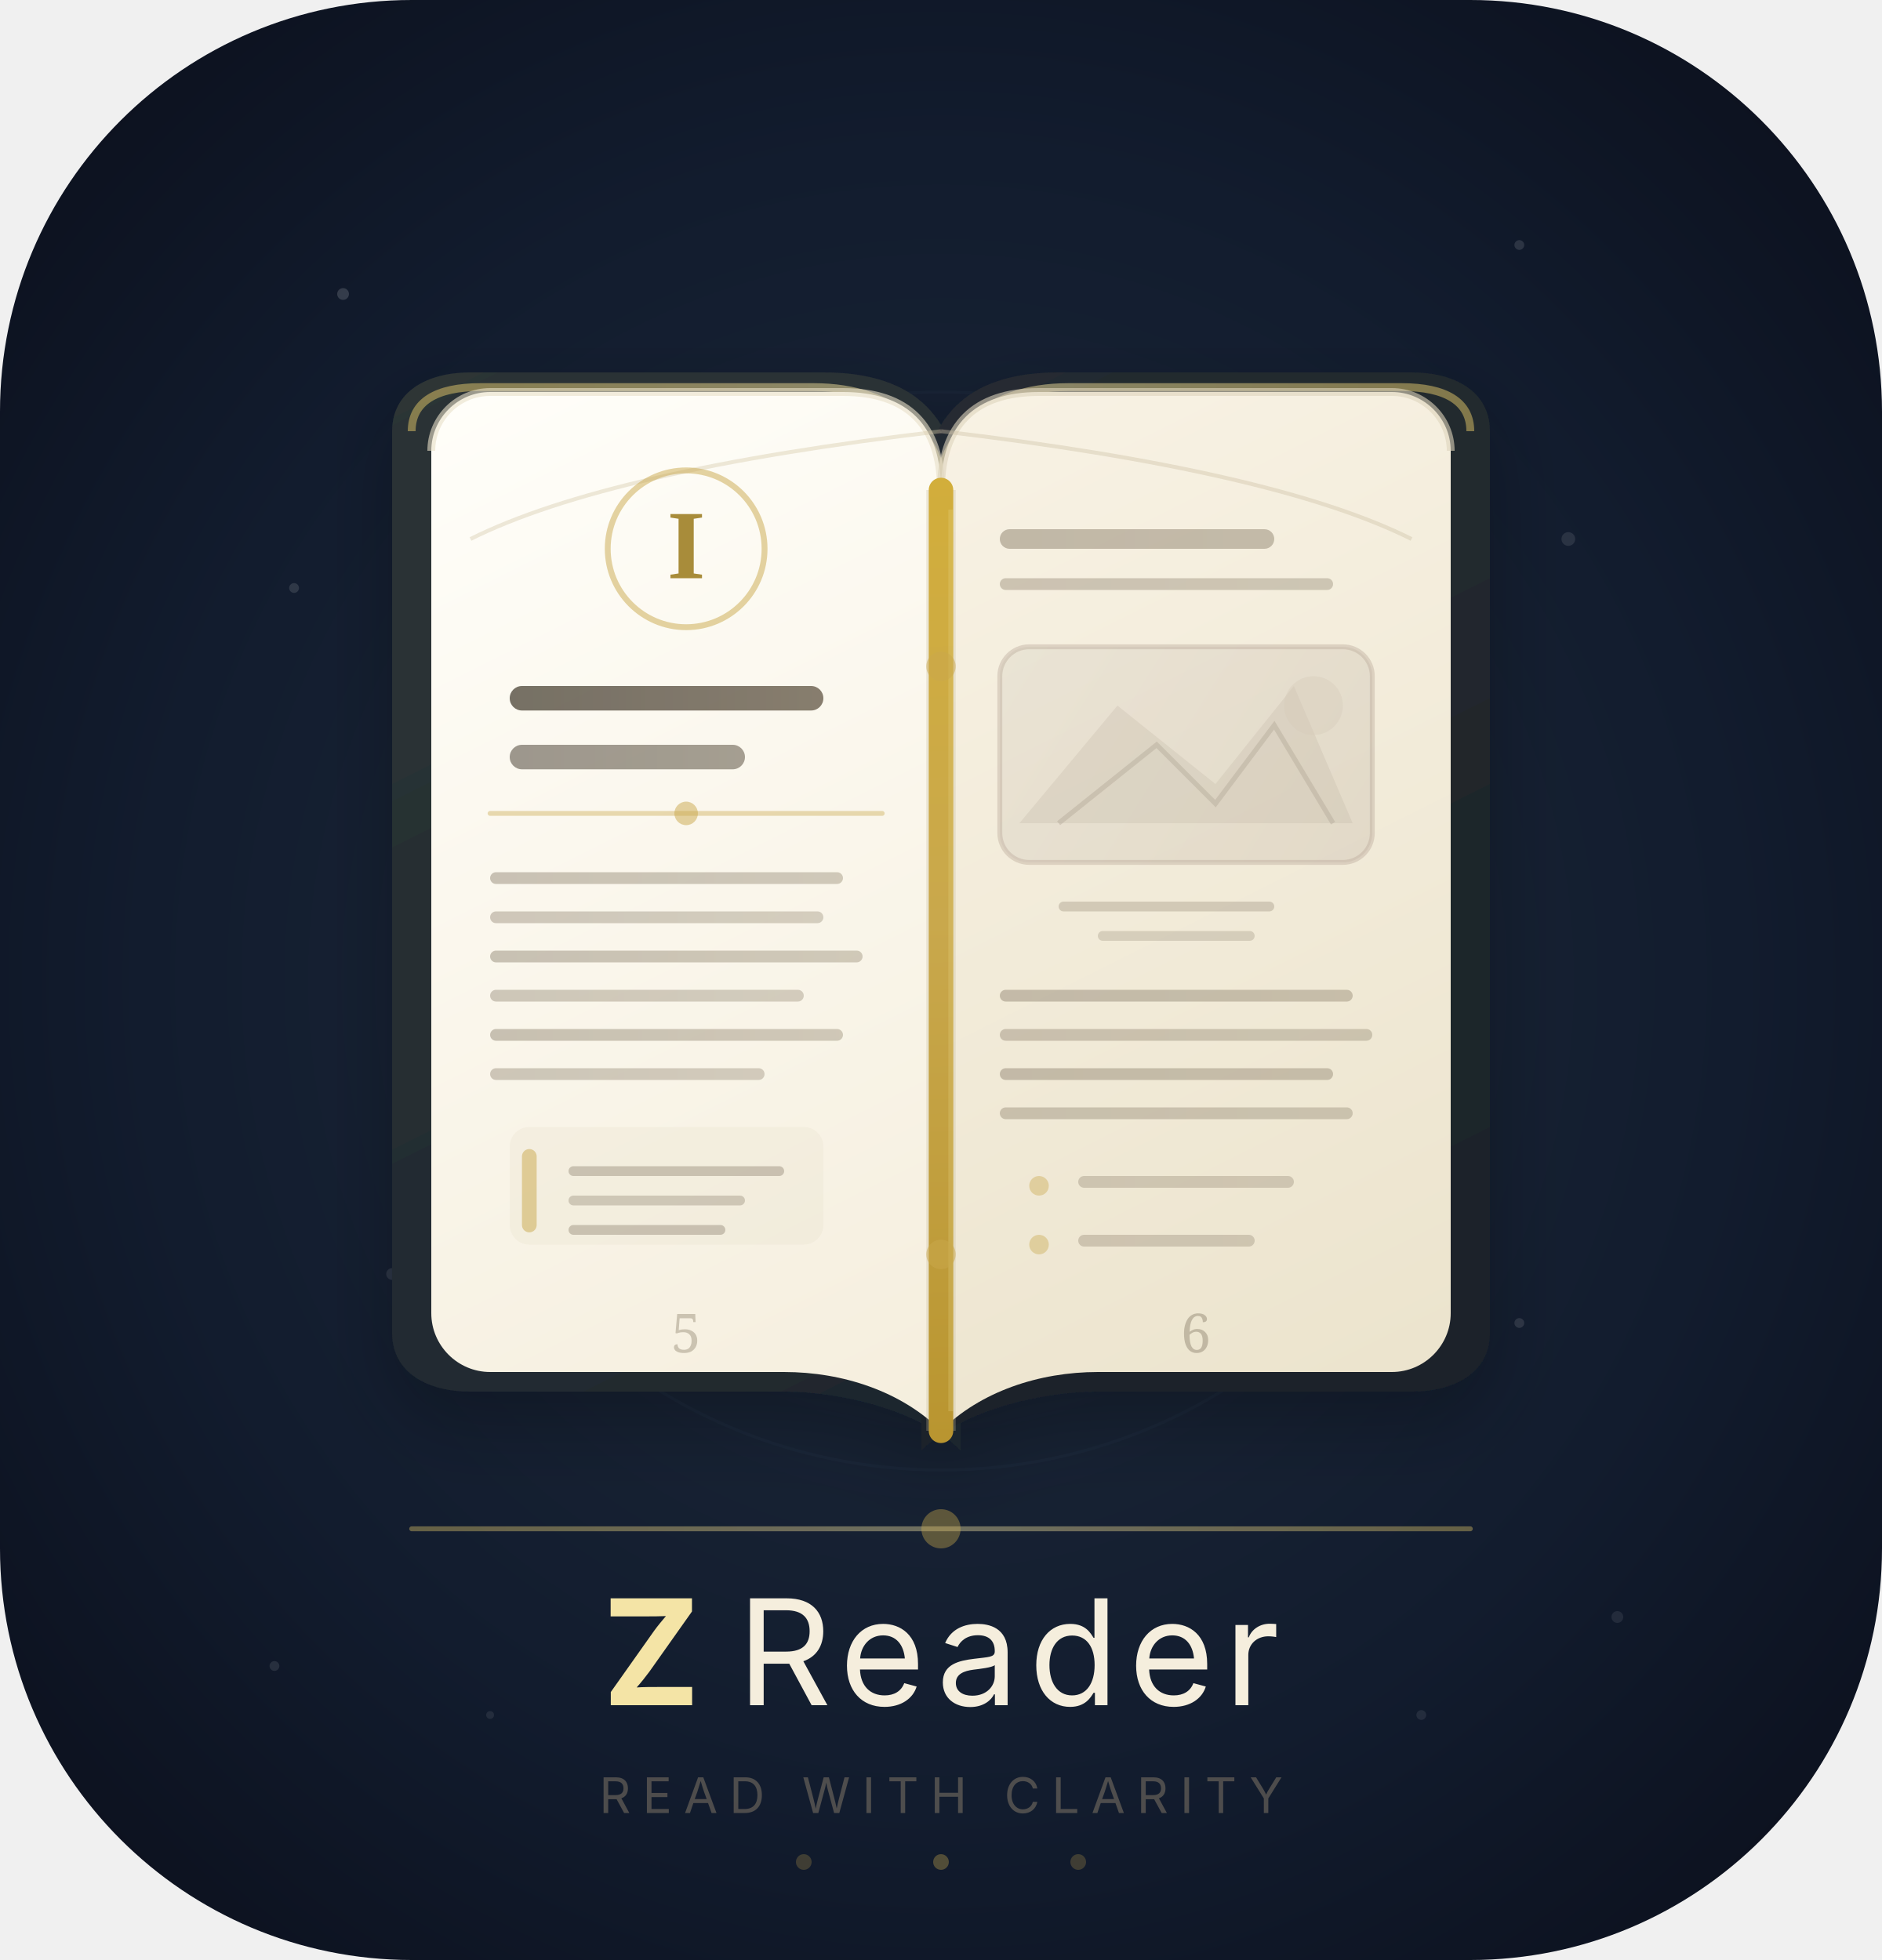
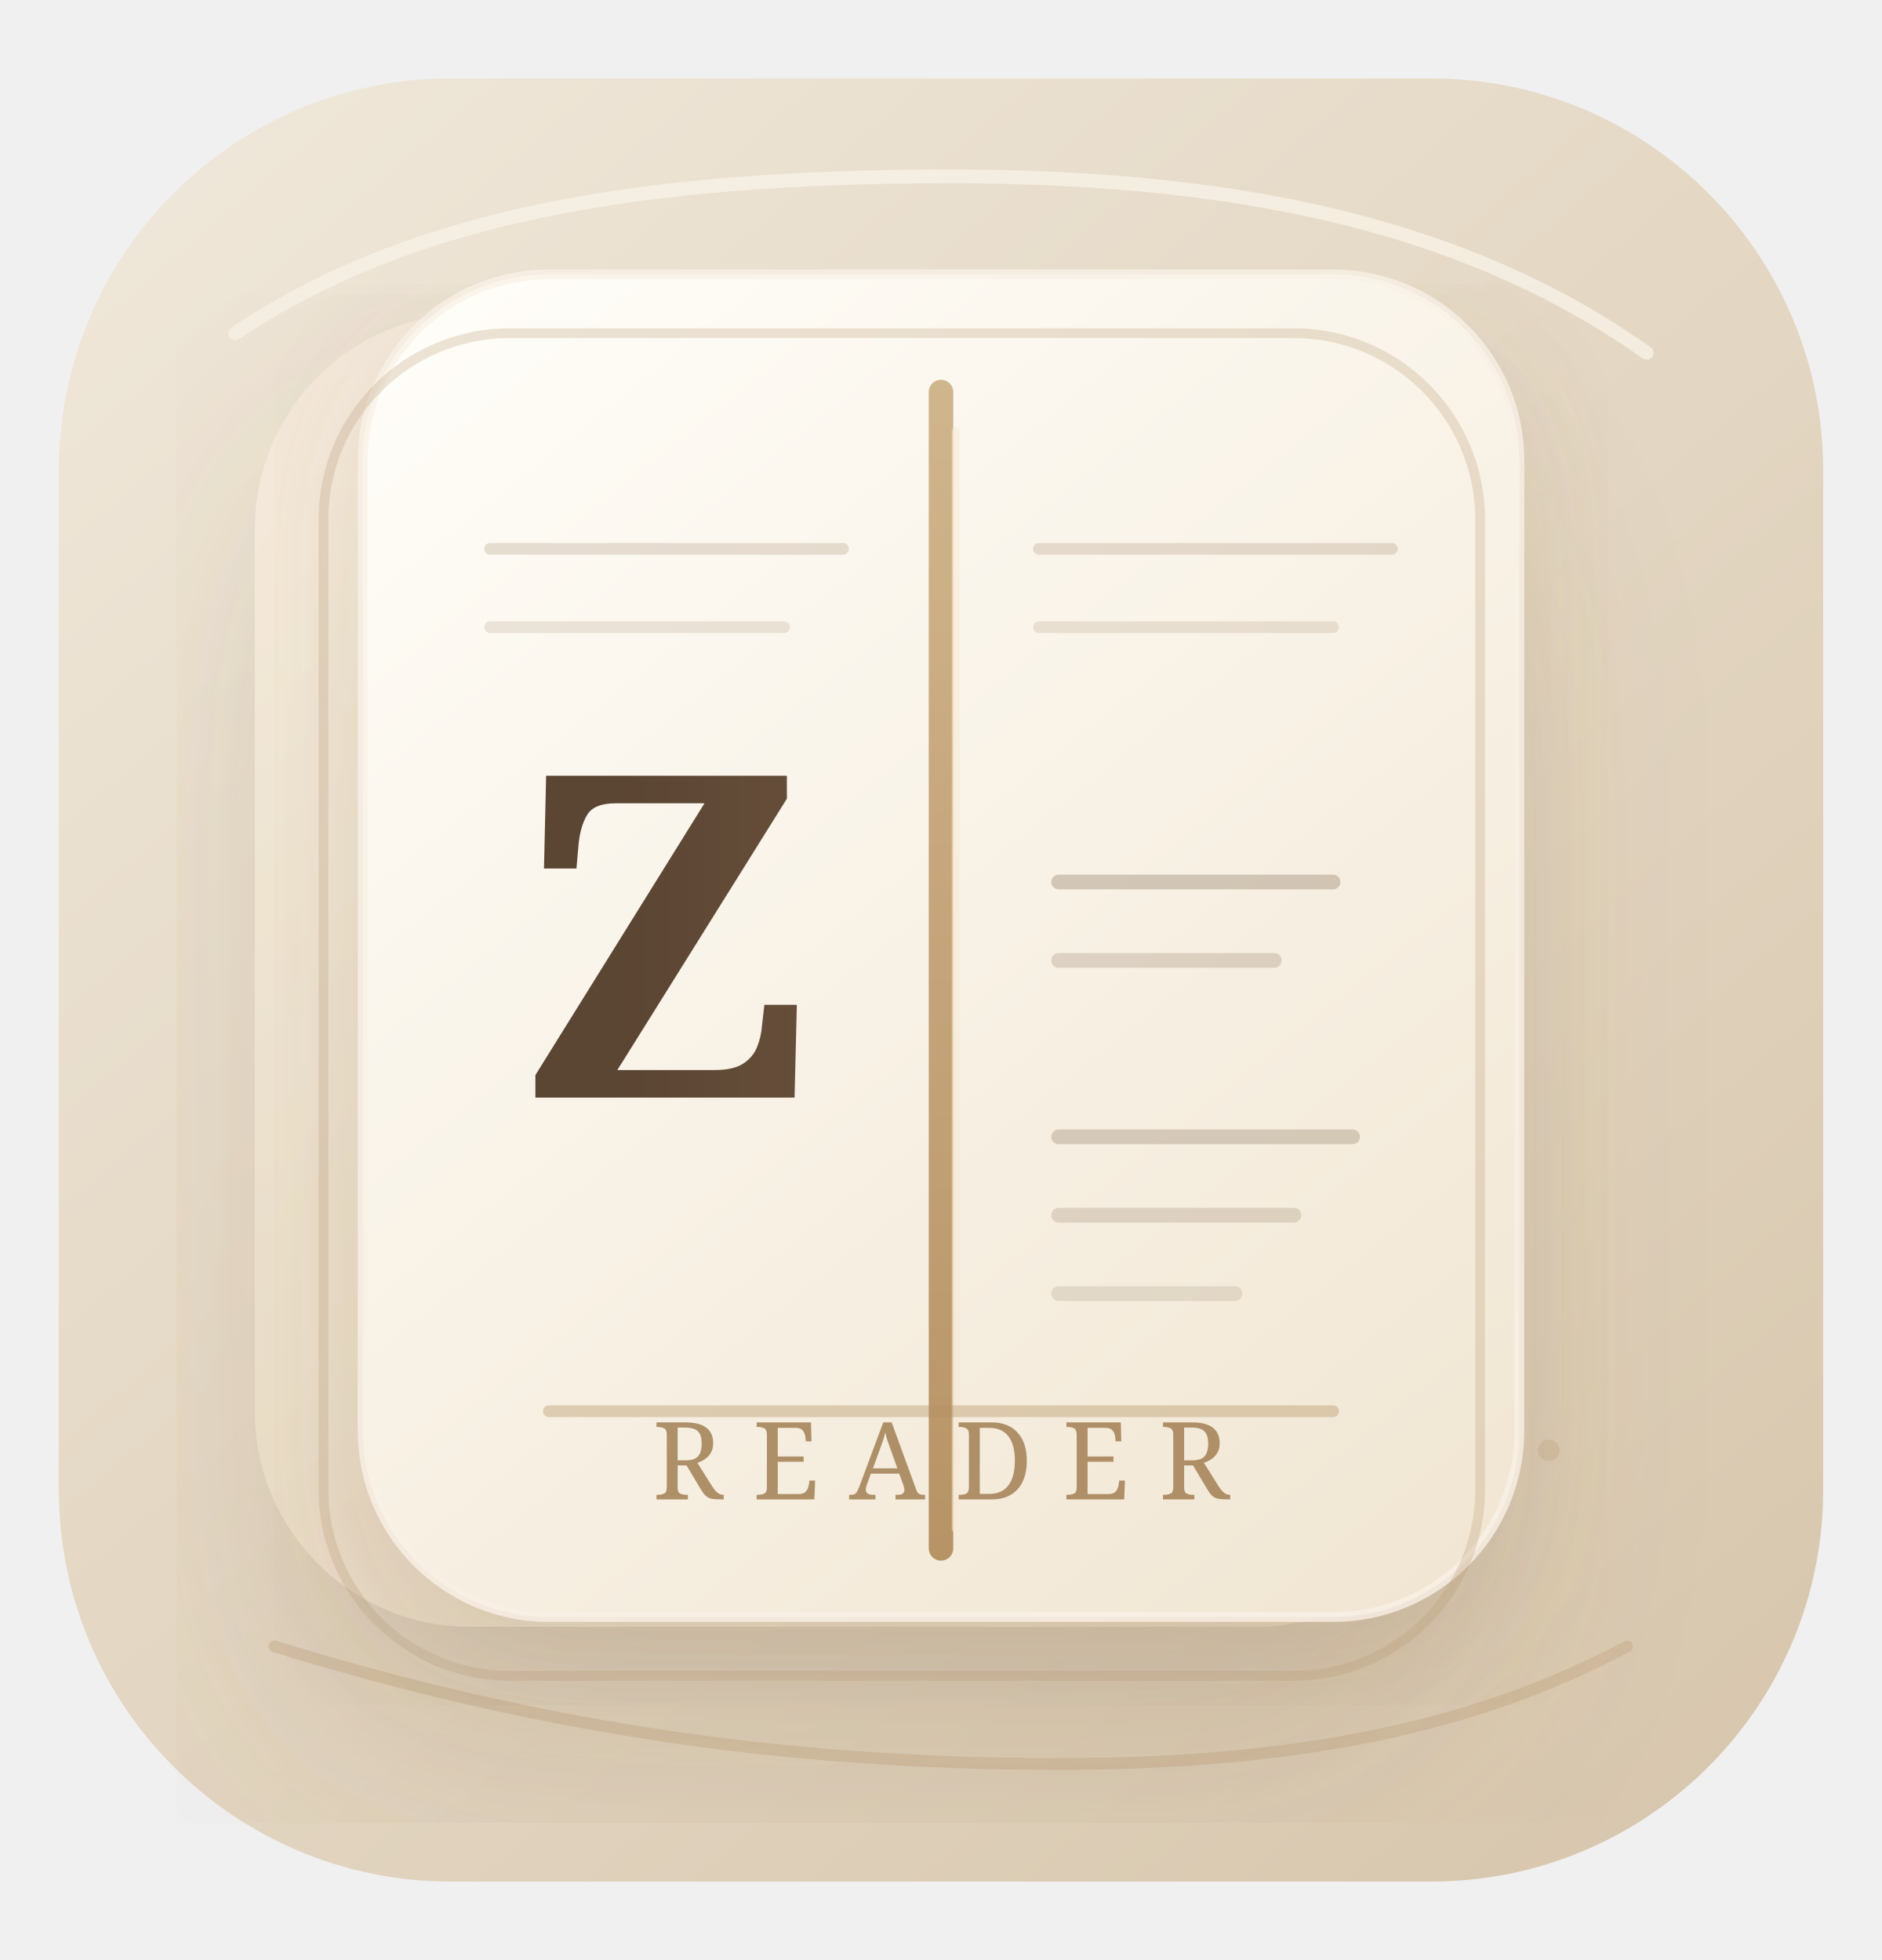
<svg xmlns="http://www.w3.org/2000/svg" viewBox="0 0 192 200" fill="none">
  <defs>
-     <radialGradient id="bgRadial" cx="50%" cy="50%" r="70%">
-       <stop offset="0%" stop-color="#1e2a3a" />
-       <stop offset="60%" stop-color="#121c2e" />
-       <stop offset="100%" stop-color="#0a0e1a" />
-     </radialGradient>
-     <radialGradient id="ambientGlow" cx="50%" cy="48%" r="40%">
-       <stop offset="0%" stop-color="#2a3a5a" stop-opacity="0.3" />
-       <stop offset="100%" stop-color="#2a3a5a" stop-opacity="0" />
-     </radialGradient>
-     <linearGradient id="coverLeft" x1="40" y1="38" x2="96" y2="150" gradientUnits="userSpaceOnUse">
-       <stop offset="0%" stop-color="#2d3436" />
-       <stop offset="100%" stop-color="#1e272e" />
+     <linearGradient id="deskBg" x1="18" y1="12" x2="170" y2="188" gradientUnits="userSpaceOnUse">
+       <stop offset="0" stop-color="#efe7d9" />
+       <stop offset="1" stop-color="#d8c7ae" />
    </linearGradient>
-     <linearGradient id="coverRight" x1="96" y1="38" x2="152" y2="150" gradientUnits="userSpaceOnUse">
-       <stop offset="0%" stop-color="#252c30" />
-       <stop offset="100%" stop-color="#1a2228" />
+     <linearGradient id="sheetTop" x1="42" y1="34" x2="146" y2="164" gradientUnits="userSpaceOnUse">
+       <stop offset="0" stop-color="#fffdf8" />
+       <stop offset="1" stop-color="#f1e6d3" />
    </linearGradient>
-     <linearGradient id="pageLeft" x1="44" y1="42" x2="96" y2="146" gradientUnits="userSpaceOnUse">
-       <stop offset="0%" stop-color="#fffef9" />
-       <stop offset="100%" stop-color="#f5eedd" />
+     <linearGradient id="sheetBottom" x1="52" y1="42" x2="154" y2="172" gradientUnits="userSpaceOnUse">
+       <stop offset="0" stop-color="#f6ecdc" />
+       <stop offset="1" stop-color="#dfcdb2" />
    </linearGradient>
-     <linearGradient id="pageRight" x1="96" y1="42" x2="148" y2="146" gradientUnits="userSpaceOnUse">
-       <stop offset="0%" stop-color="#f8f2e4" />
-       <stop offset="100%" stop-color="#ebe3cc" />
+     <linearGradient id="spine" x1="96" y1="38" x2="96" y2="162" gradientUnits="userSpaceOnUse">
+       <stop offset="0" stop-color="#ceb288" />
+       <stop offset="1" stop-color="#b38f60" />
    </linearGradient>
-     <linearGradient id="spine" x1="94" y1="38" x2="98" y2="150" gradientUnits="userSpaceOnUse">
-       <stop offset="0%" stop-color="#d4af37" />
-       <stop offset="50%" stop-color="#c9a84c" />
-       <stop offset="100%" stop-color="#b8942e" />
+     <linearGradient id="titleInk" x1="64" y1="0" x2="118" y2="0" gradientUnits="userSpaceOnUse">
+       <stop offset="0" stop-color="#5b4533" />
+       <stop offset="1" stop-color="#7a5f45" />
    </linearGradient>
-     <linearGradient id="goldAccent" x1="0" y1="0" x2="192" y2="0" gradientUnits="userSpaceOnUse">
-       <stop offset="0%" stop-color="#d4af37" />
-       <stop offset="50%" stop-color="#f4e4a6" />
-       <stop offset="100%" stop-color="#d4af37" />
-     </linearGradient>
-     <linearGradient id="headingText" x1="52" y1="0" x2="90" y2="0" gradientUnits="userSpaceOnUse">
-       <stop offset="0%" stop-color="#3d3528" />
-       <stop offset="100%" stop-color="#5a4d3a" />
-     </linearGradient>
-     <linearGradient id="bodyText" x1="50" y1="0" x2="92" y2="0" gradientUnits="userSpaceOnUse">
-       <stop offset="0%" stop-color="#8a7e6b" />
-       <stop offset="100%" stop-color="#a09580" />
-     </linearGradient>
-     <linearGradient id="bodyTextRight" x1="100" y1="0" x2="142" y2="0" gradientUnits="userSpaceOnUse">
-       <stop offset="0%" stop-color="#8a7e6b" />
-       <stop offset="100%" stop-color="#958a75" />
-     </linearGradient>
-     <linearGradient id="imageGrad" x1="102" y1="68" x2="140" y2="92" gradientUnits="userSpaceOnUse">
-       <stop offset="0%" stop-color="#d6cec0" />
-       <stop offset="100%" stop-color="#c4b8a8" />
-     </linearGradient>
-     <filter id="dropShadow" x="-5%" y="-5%" width="115%" height="115%">
-       <feDropShadow dx="0" dy="3" stdDeviation="4" flood-color="#000" flood-opacity="0.25" />
+     <filter id="paperShadow" x="18" y="16" width="156" height="170" filterUnits="userSpaceOnUse">
+       <feDropShadow dx="0" dy="14" stdDeviation="12" flood-color="#7f6241" flood-opacity="0.22" />
    </filter>
-     <filter id="softGlow" x="-20%" y="-20%" width="140%" height="140%">
-       <feGaussianBlur stdDeviation="1" result="blur" />
-       <feComposite in="SourceGraphic" in2="blur" operator="over" />
+     <filter id="softShadow" x="28" y="24" width="136" height="150" filterUnits="userSpaceOnUse">
+       <feDropShadow dx="0" dy="5" stdDeviation="6" flood-color="#8d7350" flood-opacity="0.14" />
    </filter>
-     <filter id="bookGlow">
-       <feGaussianBlur stdDeviation="6" result="blur" />
-       <feComponentTransfer>
-         <feFuncA type="linear" slope="0.15" />
-       </feComponentTransfer>
-       <feComposite operator="over" in="SourceGraphic" />
-     </filter>
-     <clipPath id="pageClipLeft">
-       <path d="M44 46C44 42.7 46.7 40 50 40H86C92.6 40 96 43.4 96 50V146C92 142 86 140 80 140H50C46.7 140 44 137.3 44 134V46Z" />
-     </clipPath>
-     <clipPath id="pageClipRight">
-       <path d="M148 46C148 42.7 145.3 40 142 40H106C99.4 40 96 43.4 96 50V146C100 142 106 140 112 140H142C145.3 140 148 137.3 148 134V46Z" />
-     </clipPath>
  </defs>
-   <rect width="192" height="200" rx="42" fill="url(#bgRadial)" />
-   <ellipse cx="96" cy="96" rx="68" ry="58" fill="url(#ambientGlow)" />
-   <circle cx="35" cy="30" r="0.6" fill="#ffffff" opacity="0.15" />
-   <circle cx="155" cy="25" r="0.5" fill="#ffffff" opacity="0.12" />
-   <circle cx="160" cy="55" r="0.7" fill="#ffffff" opacity="0.1" />
-   <circle cx="30" cy="60" r="0.5" fill="#ffffff" opacity="0.12" />
-   <circle cx="40" cy="130" r="0.6" fill="#ffffff" opacity="0.1" />
-   <circle cx="155" cy="135" r="0.5" fill="#ffffff" opacity="0.12" />
-   <circle cx="165" cy="165" r="0.6" fill="#ffffff" opacity="0.08" />
-   <circle cx="28" cy="170" r="0.5" fill="#ffffff" opacity="0.1" />
-   <circle cx="50" cy="175" r="0.4" fill="#ffffff" opacity="0.08" />
-   <circle cx="145" cy="175" r="0.5" fill="#ffffff" opacity="0.08" />
-   <circle cx="96" cy="95" r="55" stroke="#4a6a8a" stroke-width="0.3" opacity="0.06" />
-   <circle cx="96" cy="95" r="42" stroke="#4a6a8a" stroke-width="0.3" opacity="0.04" />
-   <circle cx="96" cy="95" r="30" stroke="#4a6a8a" stroke-width="0.3" opacity="0.03" />
-   <g filter="url(#dropShadow)">
-     <path d="M40 44C40 40 43.5 38 48 38H84C93.4 38 98 42.6 98 52V148C94 144 86 142 80 142H48C43.5 142 40 140 40 136V44Z" fill="url(#coverLeft)" />
-     <path d="M152 44C152 40 148.5 38 144 38H108C98.6 38 94 42.6 94 52V148C98 144 106 142 112 142H144C148.5 142 152 140 152 136V44Z" fill="url(#coverRight)" />
+   <rect x="6" y="8" width="180" height="184" rx="40" fill="url(#deskBg)" />
+   <path d="M24 34C42 22 65 18 97 18C129 18 151 24 168 36" stroke="#f8f2e8" stroke-opacity=".75" stroke-width="1.4" stroke-linecap="round" />
+   <path d="M28 168C54 176 79 180 108 180C133 180 151 176 166 168" stroke="#bca17a" stroke-opacity=".34" stroke-width="1.2" stroke-linecap="round" />
+   <circle cx="38" cy="46" r="1.2" fill="#fff8ef" fill-opacity=".65" />
+   <circle cx="148" cy="40" r=".9" fill="#fff8ef" fill-opacity=".5" />
+   <circle cx="158" cy="148" r="1.1" fill="#b99869" fill-opacity=".24" />
+   <circle cx="40" cy="154" r=".95" fill="#b99869" fill-opacity=".2" />
+   <g filter="url(#paperShadow)">
+     <path d="M48 32H128C140.15 32 150 41.85 150 54V144C150 156.15 140.15 166 128 166H48C35.85 166 26 156.15 26 144V54C26 41.85 35.85 32 48 32Z" fill="url(#sheetBottom)" opacity=".72" />
  </g>
-   <path d="M42 44C42 41 44.5 39.5 49 39.5H83C91.6 39.5 96.5 44.4 96.5 52" stroke="url(#goldAccent)" stroke-width="0.8" opacity="0.5" />
-   <path d="M150 44C150 41 147.5 39.5 143 39.5H109C100.4 39.5 95.5 44.4 95.5 52" stroke="url(#goldAccent)" stroke-width="0.8" opacity="0.5" />
-   <path d="M44 46C44 42.7 46.7 40 50 40H86C92.6 40 96 43.4 96 50V146C92 142 86 140 80 140H50C46.7 140 44 137.3 44 134V46Z" fill="url(#pageLeft)" />
-   <path d="M148 46C148 42.7 145.3 40 142 40H106C99.4 40 96 43.4 96 50V146C100 142 106 140 112 140H142C145.3 140 148 137.3 148 134V46Z" fill="url(#pageRight)" />
-   <path d="M96 50V146" stroke="#c4b898" stroke-width="3" opacity="0.3" />
-   <path d="M96 50V146" stroke="#a89878" stroke-width="1" opacity="0.2" />
-   <path d="M44 46C44 42.7 46.7 40 50 40H86C92.6 40 96 43.4 96 50" stroke="#e8dfc8" stroke-width="0.8" opacity="0.6" />
-   <path d="M148 46C148 42.7 145.3 40 142 40H106C99.4 40 96 43.4 96 50" stroke="#ddd4bc" stroke-width="0.8" opacity="0.6" />
-   <path d="M48 55 Q62 48 96 44" stroke="#d4c8a8" stroke-width="0.4" opacity="0.4" />
-   <path d="M144 55 Q130 48 96 44" stroke="#ccc0a4" stroke-width="0.4" opacity="0.4" />
-   <g clip-path="url(#pageClipLeft)">
-     <circle cx="70" cy="56" r="8" fill="none" stroke="#c9a84c" stroke-width="0.6" opacity="0.5" />
-     <text x="70" y="59" text-anchor="middle" font-family="Georgia, 'Times New Roman', serif" font-size="10" font-weight="bold" fill="#a88c3a">I</text>
-     <rect x="52" y="70" width="32" height="2.5" rx="1.25" fill="url(#headingText)" opacity="0.7" />
-     <rect x="52" y="76" width="24" height="2.5" rx="1.25" fill="url(#headingText)" opacity="0.5" />
-     <line x1="50" y1="83" x2="90" y2="83" stroke="#c9a84c" stroke-width="0.5" opacity="0.4" stroke-linecap="round" />
-     <circle cx="70" cy="83" r="1.2" fill="#c9a84c" opacity="0.5" />
-     <rect x="50" y="89" width="36" height="1.2" rx="0.6" fill="url(#bodyText)" opacity="0.45" />
-     <rect x="50" y="93" width="34" height="1.2" rx="0.6" fill="url(#bodyText)" opacity="0.4" />
-     <rect x="50" y="97" width="38" height="1.2" rx="0.6" fill="url(#bodyText)" opacity="0.45" />
-     <rect x="50" y="101" width="32" height="1.2" rx="0.6" fill="url(#bodyText)" opacity="0.4" />
-     <rect x="50" y="105" width="36" height="1.2" rx="0.6" fill="url(#bodyText)" opacity="0.45" />
-     <rect x="50" y="109" width="28" height="1.2" rx="0.6" fill="url(#bodyText)" opacity="0.4" />
-     <rect x="52" y="115" width="32" height="12" rx="2" fill="#e8e0cc" opacity="0.3" />
-     <line x1="54" y1="118" x2="54" y2="125" stroke="#c9a84c" stroke-width="1.5" stroke-linecap="round" opacity="0.5" />
-     <rect x="58" y="119" width="22" height="1" rx="0.5" fill="#8a7e6b" opacity="0.4" />
-     <rect x="58" y="122" width="18" height="1" rx="0.5" fill="#8a7e6b" opacity="0.35" />
-     <rect x="58" y="125" width="16" height="1" rx="0.5" fill="#8a7e6b" opacity="0.4" />
-     <text x="70" y="138" text-anchor="middle" font-family="Georgia, serif" font-size="5.5" fill="#a09580" opacity="0.5">5</text>
+   <g filter="url(#softShadow)">
+     <path d="M56 28H136C146.49 28 155 36.51 155 47V146C155 156.49 146.49 165 136 165H56C45.51 165 37 156.49 37 146V47C37 36.51 45.51 28 56 28Z" fill="url(#sheetTop)" />
+     <path d="M56 28H136C146.49 28 155 36.51 155 47V146C155 156.49 146.49 165 136 165H56C45.51 165 37 156.49 37 146V47C37 36.51 45.51 28 56 28Z" stroke="#f8f1e6" stroke-opacity=".78" />
+     <path d="M52 34H132C142.49 34 151 42.51 151 53V152C151 162.49 142.49 171 132 171H52C41.51 171 33 162.49 33 152V53C33 42.51 41.51 34 52 34Z" stroke="#b4976f" stroke-opacity=".25" />
  </g>
-   <g clip-path="url(#pageClipRight)">
-     <rect x="102" y="54" width="28" height="2" rx="1" fill="url(#bodyTextRight)" opacity="0.5" />
-     <rect x="102" y="59" width="34" height="1.2" rx="0.6" fill="url(#bodyTextRight)" opacity="0.4" />
-     <rect x="102" y="66" width="38" height="22" rx="3" fill="url(#imageGrad)" opacity="0.35" />
-     <rect x="102" y="66" width="38" height="22" rx="3" fill="none" stroke="#b8a898" stroke-width="0.5" opacity="0.4" />
-     <path d="M104 84 L114 72 L124 80 L132 70 L138 84 Z" fill="#c4b8a8" opacity="0.3" />
-     <circle cx="134" cy="72" r="3" fill="#d4c8b8" opacity="0.35" />
-     <path d="M108 84 L118 76 L124 82 L130 74 L136 84" stroke="#b0a494" stroke-width="0.5" fill="none" opacity="0.4" />
-     <rect x="108" y="92" width="22" height="1" rx="0.5" fill="#958a75" opacity="0.35" />
-     <rect x="112" y="95" width="16" height="1" rx="0.5" fill="#958a75" opacity="0.3" />
-     <rect x="102" y="101" width="36" height="1.2" rx="0.6" fill="url(#bodyTextRight)" opacity="0.45" />
-     <rect x="102" y="105" width="38" height="1.2" rx="0.6" fill="url(#bodyTextRight)" opacity="0.4" />
-     <rect x="102" y="109" width="34" height="1.2" rx="0.6" fill="url(#bodyTextRight)" opacity="0.45" />
-     <rect x="102" y="113" width="36" height="1.2" rx="0.6" fill="url(#bodyTextRight)" opacity="0.4" />
-     <circle cx="106" cy="121" r="1" fill="#c9a84c" opacity="0.4" />
-     <rect x="110" y="120" width="22" height="1.2" rx="0.6" fill="url(#bodyTextRight)" opacity="0.35" />
-     <circle cx="106" cy="127" r="1" fill="#c9a84c" opacity="0.4" />
-     <rect x="110" y="126" width="18" height="1.2" rx="0.6" fill="url(#bodyTextRight)" opacity="0.35" />
-     <text x="122" y="138" text-anchor="middle" font-family="Georgia, serif" font-size="5.5" fill="#958a75" opacity="0.5">6</text>
-   </g>
-   <path d="M96 50V146" stroke="url(#spine)" stroke-width="2.5" stroke-linecap="round" />
-   <path d="M97 52V144" stroke="#e8d888" stroke-width="0.5" opacity="0.25" />
-   <circle cx="96" cy="68" r="1.5" fill="#c9a84c" opacity="0.5" />
-   <circle cx="96" cy="128" r="1.5" fill="#c9a84c" opacity="0.5" />
-   <line x1="42" y1="156" x2="150" y2="156" stroke="url(#goldAccent)" stroke-width="0.5" stroke-linecap="round" opacity="0.4" />
-   <circle cx="96" cy="156" r="2" fill="#c9a84c" opacity="0.4" />
-   <text x="96" y="174" text-anchor="middle" font-family="system-ui, -apple-system, sans-serif" font-size="15" font-weight="600" fill="#f5eedd" letter-spacing="1">
-     <tspan fill="#f4e4a6" font-weight="700">Z</tspan>
-     <tspan fill="#f5eedd" font-weight="400"> Reader</tspan>
-   </text>
-   <text x="96" y="185" text-anchor="middle" font-family="system-ui, -apple-system, sans-serif" font-size="5" fill="#8a7e6b" letter-spacing="1.2" opacity="0.5">
-     READ WITH CLARITY
-   </text>
-   <circle cx="82" cy="190" r="0.8" fill="#c9a84c" opacity="0.25" />
-   <circle cx="96" cy="190" r="0.8" fill="#c9a84c" opacity="0.35" />
-   <circle cx="110" cy="190" r="0.8" fill="#c9a84c" opacity="0.25" />
+   <path d="M96 40V158" stroke="url(#spine)" stroke-width="2.5" stroke-linecap="round" opacity=".95" />
+   <path d="M97.5 44V156" stroke="#f7ead4" stroke-width=".8" stroke-linecap="round" opacity=".55" />
+   <path d="M50 56H86" stroke="#8c6d4b" stroke-opacity=".2" stroke-width="1.2" stroke-linecap="round" />
+   <path d="M50 64H80" stroke="#8c6d4b" stroke-opacity=".16" stroke-width="1.2" stroke-linecap="round" />
+   <path d="M106 56H142" stroke="#8c6d4b" stroke-opacity=".2" stroke-width="1.2" stroke-linecap="round" />
+   <path d="M106 64H136" stroke="#8c6d4b" stroke-opacity=".16" stroke-width="1.2" stroke-linecap="round" />
+   <text x="68" y="112" text-anchor="middle" font-family="serif" font-size="46" font-weight="700" fill="url(#titleInk)">Z</text>
+   <path d="M108 90H136" stroke="#6f563f" stroke-opacity=".28" stroke-width="1.5" stroke-linecap="round" />
+   <path d="M108 98H130" stroke="#6f563f" stroke-opacity=".2" stroke-width="1.5" stroke-linecap="round" />
+   <path d="M108 116H138" stroke="#6f563f" stroke-opacity=".24" stroke-width="1.5" stroke-linecap="round" />
+   <path d="M108 124H132" stroke="#6f563f" stroke-opacity=".18" stroke-width="1.5" stroke-linecap="round" />
+   <path d="M108 132H126" stroke="#6f563f" stroke-opacity=".14" stroke-width="1.5" stroke-linecap="round" />
+   <path d="M56 144H136" stroke="#b49160" stroke-opacity=".38" stroke-width="1.2" stroke-linecap="round" />
+   <text x="96" y="153" text-anchor="middle" font-family="serif" font-size="11" letter-spacing="3" fill="#9f7b4e" fill-opacity=".82">READER</text>
</svg>
